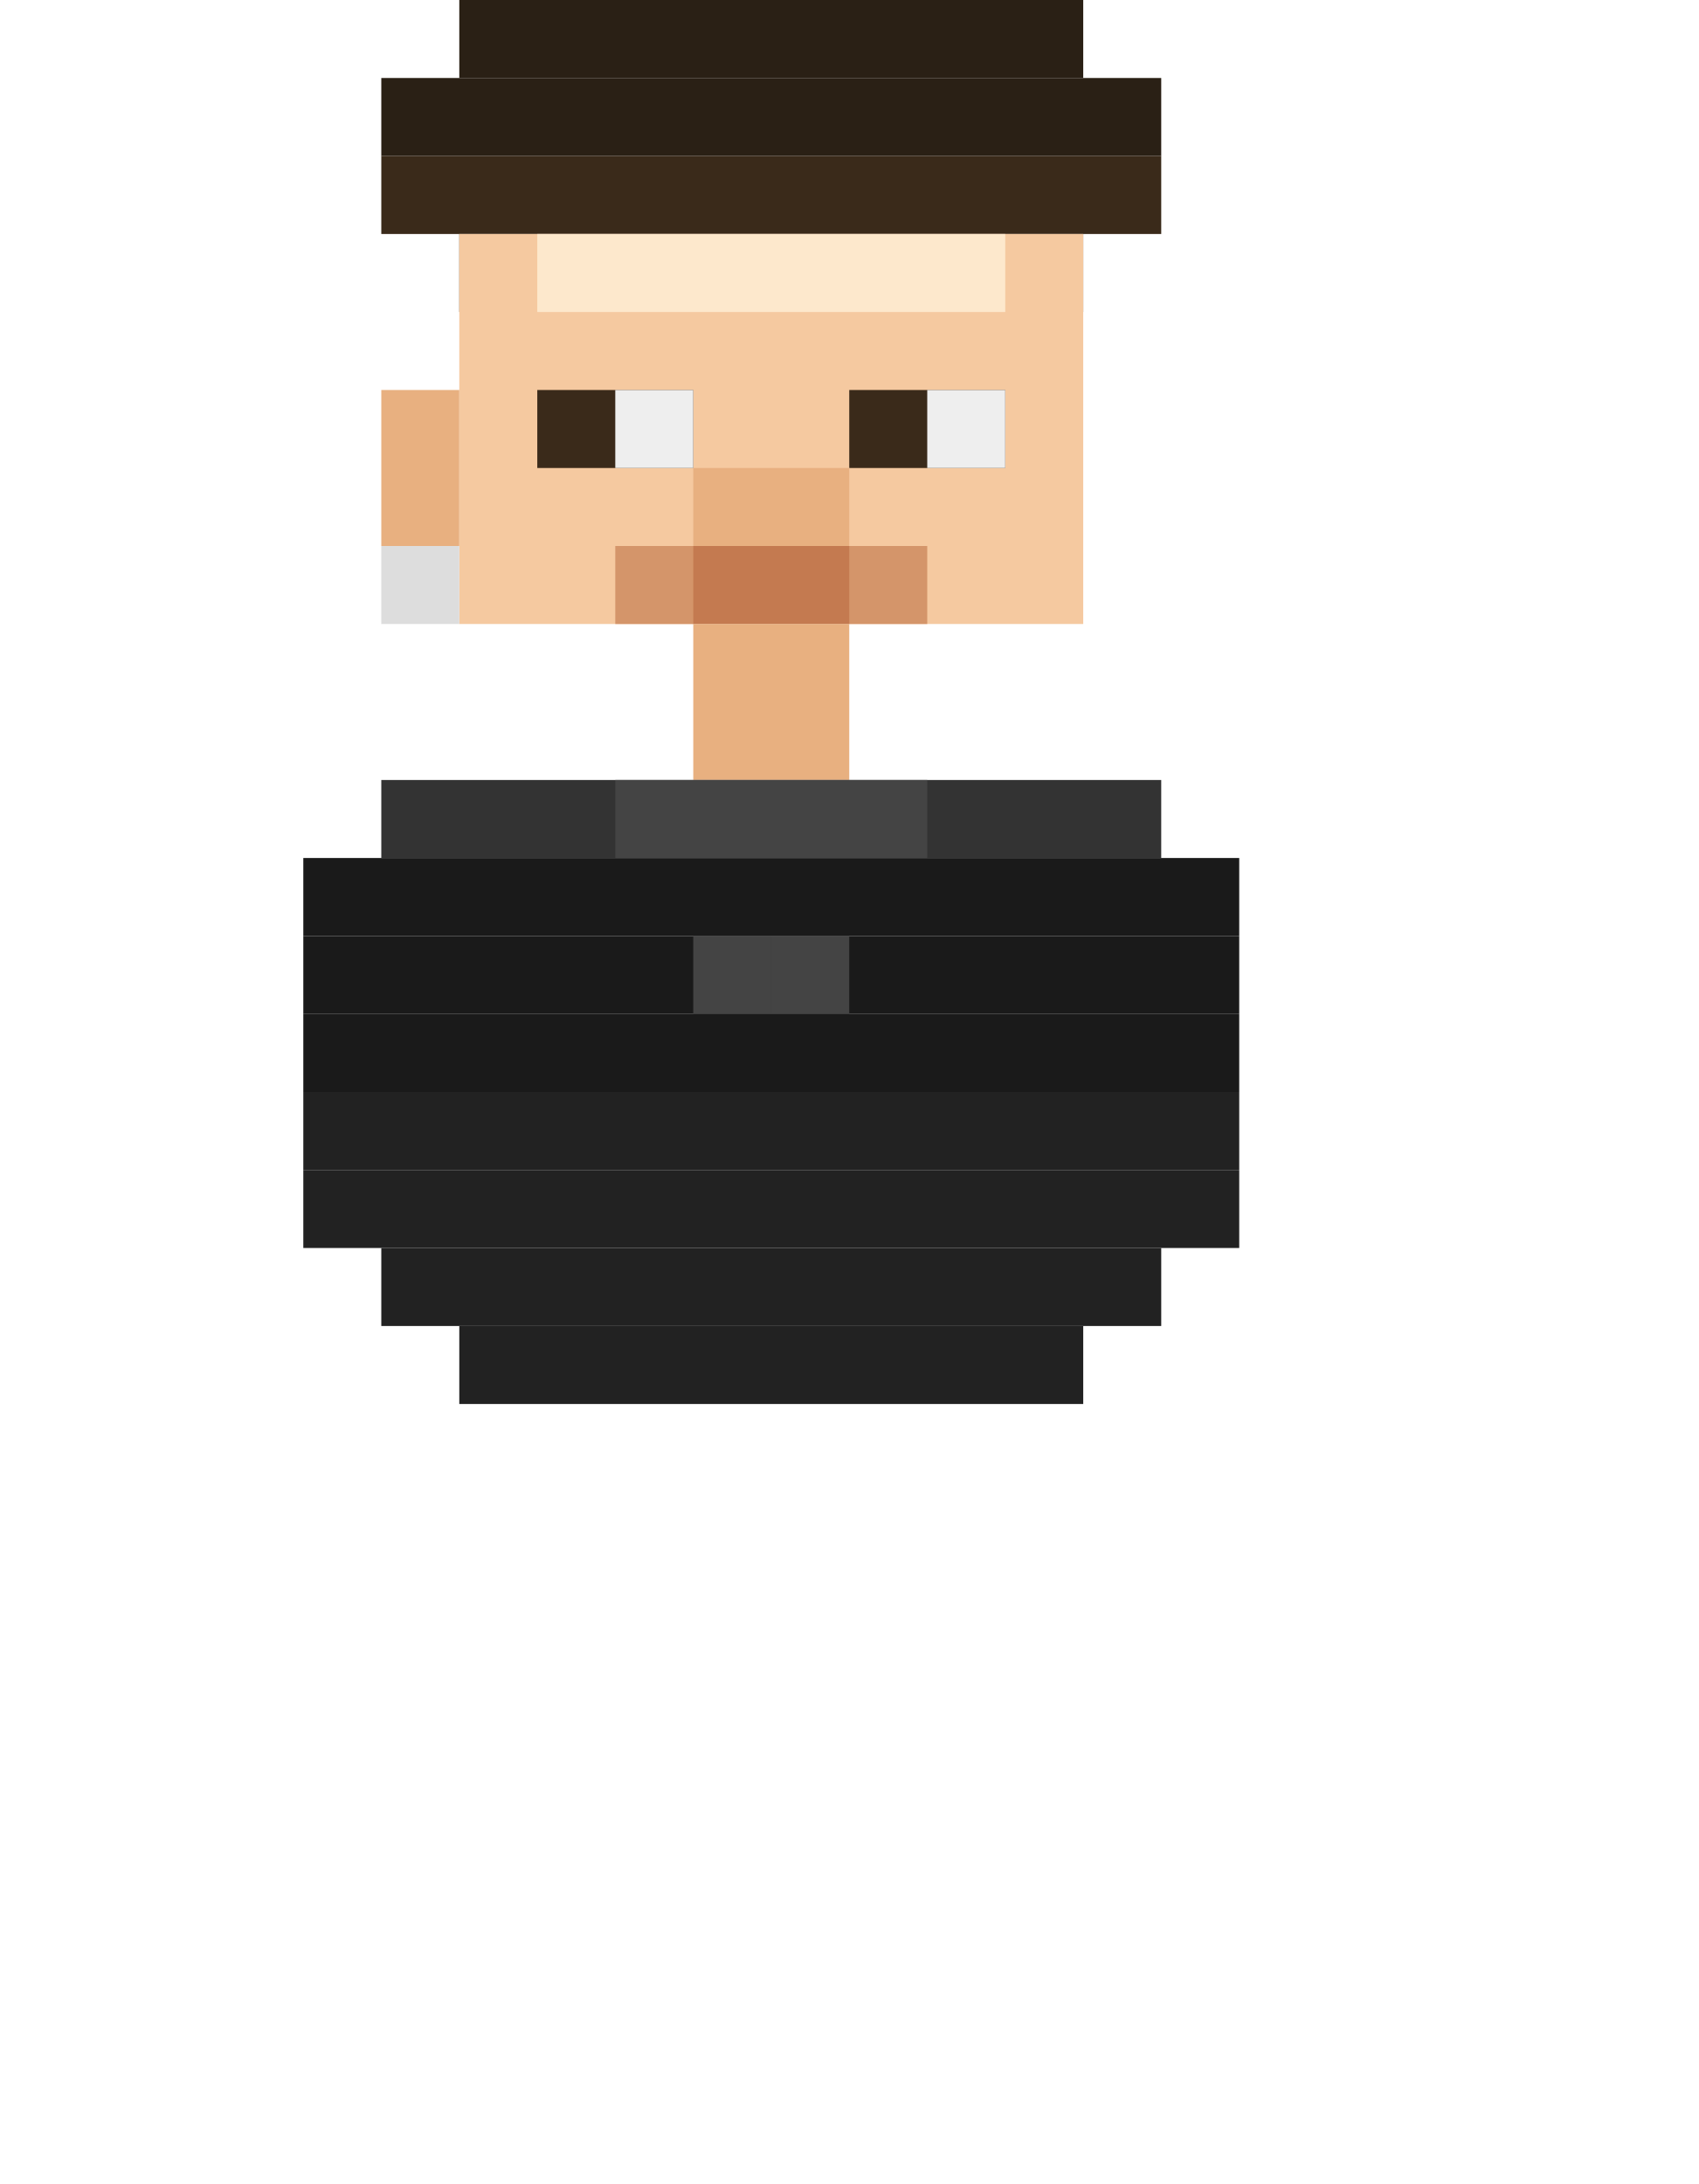
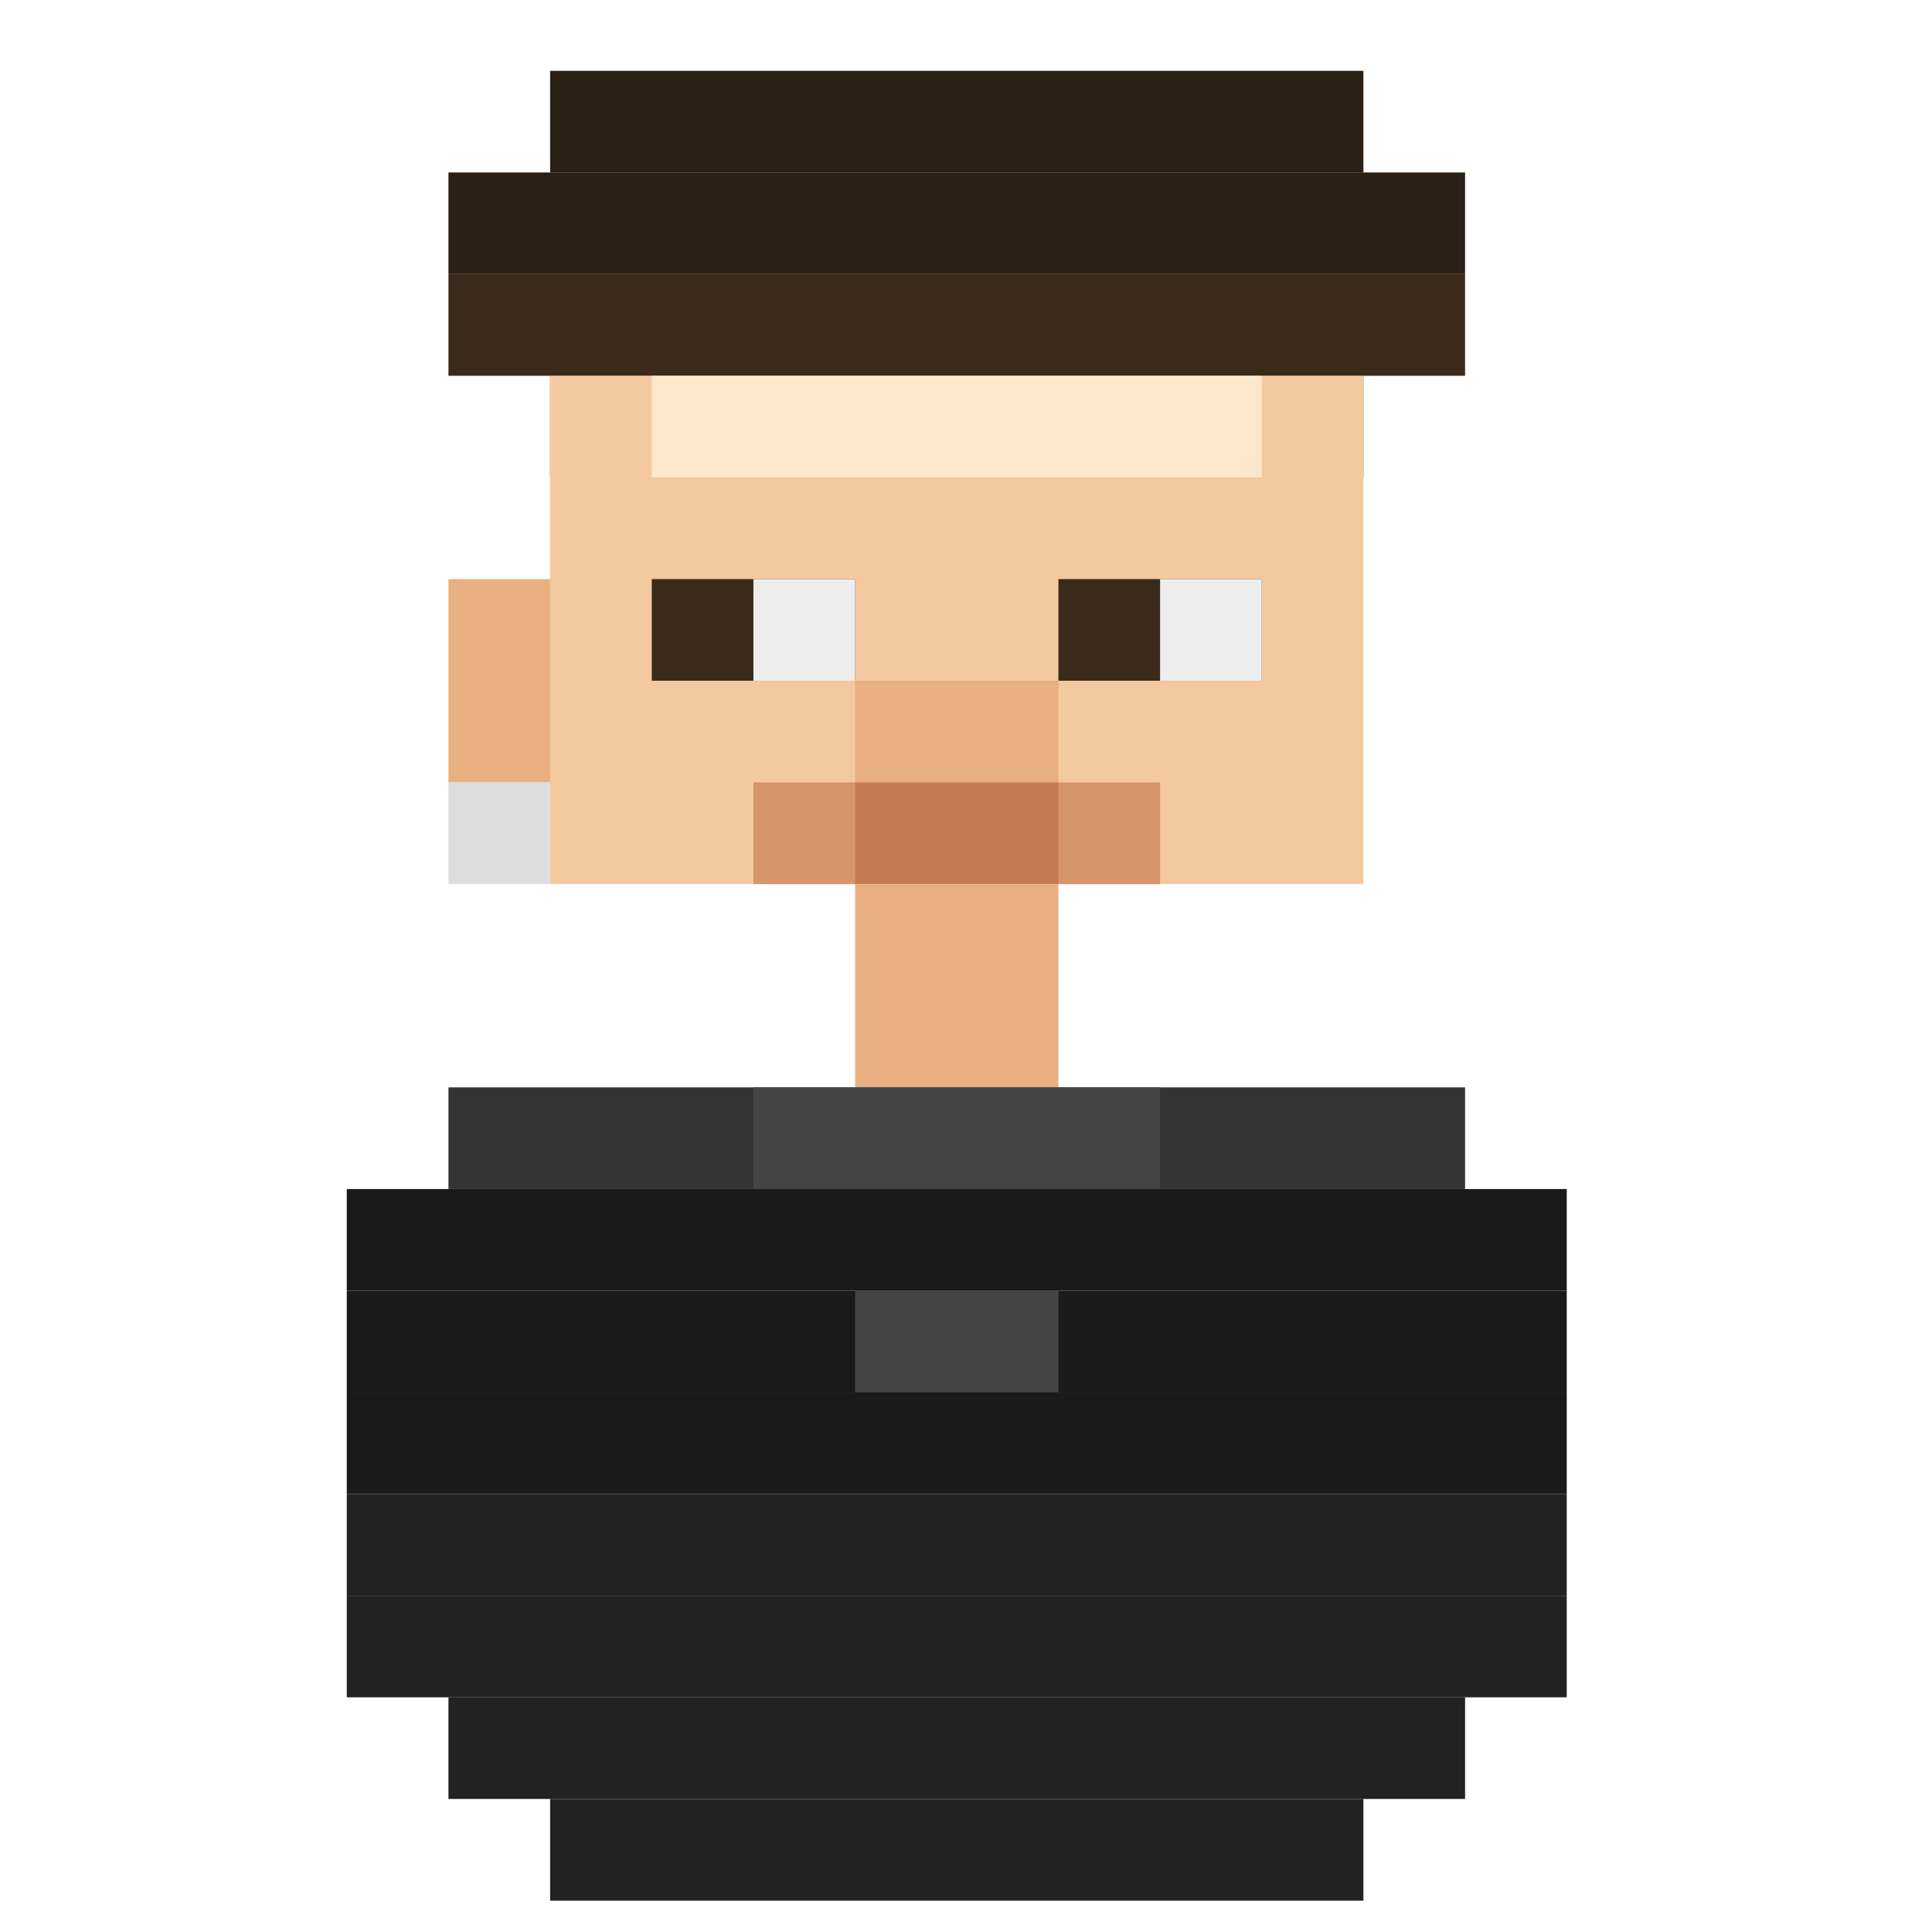
- <svg xmlns="http://www.w3.org/2000/svg" width="280" height="560" viewBox="0 0 14 28" style="image-rendering:pixelated; width:280px; height:360px; display:block;">
-   <rect x="2" y="0" width="8" height="1" fill="#2a2015" style="fill:rgb(42, 32, 21);stroke:none;color:rgb(255, 255, 255);stroke-width:1px;stroke-linecap:butt;stroke-linejoin:miter;opacity:1;font-family:&quot;Anthropic Sans&quot;, -apple-system, BlinkMacSystemFont, &quot;Segoe UI&quot;, sans-serif;font-size:16px;font-weight:400;text-anchor:start;dominant-baseline:auto" />
-   <rect x="1" y="1" width="10" height="1" fill="#2a2015" style="fill:rgb(42, 32, 21);stroke:none;color:rgb(255, 255, 255);stroke-width:1px;stroke-linecap:butt;stroke-linejoin:miter;opacity:1;font-family:&quot;Anthropic Sans&quot;, -apple-system, BlinkMacSystemFont, &quot;Segoe UI&quot;, sans-serif;font-size:16px;font-weight:400;text-anchor:start;dominant-baseline:auto" />
-   <rect x="1" y="2" width="10" height="1" fill="#3a2a1a" style="fill:rgb(58, 42, 26);stroke:none;color:rgb(255, 255, 255);stroke-width:1px;stroke-linecap:butt;stroke-linejoin:miter;opacity:1;font-family:&quot;Anthropic Sans&quot;, -apple-system, BlinkMacSystemFont, &quot;Segoe UI&quot;, sans-serif;font-size:16px;font-weight:400;text-anchor:start;dominant-baseline:auto" />
-   <rect x="2" y="3" width="8" height="1" fill="#4a3828" style="fill:rgb(74, 56, 40);stroke:none;color:rgb(255, 255, 255);stroke-width:1px;stroke-linecap:butt;stroke-linejoin:miter;opacity:1;font-family:&quot;Anthropic Sans&quot;, -apple-system, BlinkMacSystemFont, &quot;Segoe UI&quot;, sans-serif;font-size:16px;font-weight:400;text-anchor:start;dominant-baseline:auto" />
-   <rect x="2" y="3" width="8" height="5" fill="#f5c9a0" style="fill:rgb(245, 201, 160);stroke:none;color:rgb(255, 255, 255);stroke-width:1px;stroke-linecap:butt;stroke-linejoin:miter;opacity:1;font-family:&quot;Anthropic Sans&quot;, -apple-system, BlinkMacSystemFont, &quot;Segoe UI&quot;, sans-serif;font-size:16px;font-weight:400;text-anchor:start;dominant-baseline:auto" />
-   <rect x="3" y="3" width="6" height="1" fill="#fde8cc" style="fill:rgb(253, 232, 204);stroke:none;color:rgb(255, 255, 255);stroke-width:1px;stroke-linecap:butt;stroke-linejoin:miter;opacity:1;font-family:&quot;Anthropic Sans&quot;, -apple-system, BlinkMacSystemFont, &quot;Segoe UI&quot;, sans-serif;font-size:16px;font-weight:400;text-anchor:start;dominant-baseline:auto" />
-   <rect x="3" y="5" width="2" height="1" fill="#3a2a1a" style="fill:rgb(58, 42, 26);stroke:none;color:rgb(255, 255, 255);stroke-width:1px;stroke-linecap:butt;stroke-linejoin:miter;opacity:1;font-family:&quot;Anthropic Sans&quot;, -apple-system, BlinkMacSystemFont, &quot;Segoe UI&quot;, sans-serif;font-size:16px;font-weight:400;text-anchor:start;dominant-baseline:auto" />
-   <rect x="7" y="5" width="2" height="1" fill="#3a2a1a" style="fill:rgb(58, 42, 26);stroke:none;color:rgb(255, 255, 255);stroke-width:1px;stroke-linecap:butt;stroke-linejoin:miter;opacity:1;font-family:&quot;Anthropic Sans&quot;, -apple-system, BlinkMacSystemFont, &quot;Segoe UI&quot;, sans-serif;font-size:16px;font-weight:400;text-anchor:start;dominant-baseline:auto" />
-   <rect x="4" y="5" width="1" height="1" fill="#eeeeee" style="fill:rgb(238, 238, 238);stroke:none;color:rgb(255, 255, 255);stroke-width:1px;stroke-linecap:butt;stroke-linejoin:miter;opacity:1;font-family:&quot;Anthropic Sans&quot;, -apple-system, BlinkMacSystemFont, &quot;Segoe UI&quot;, sans-serif;font-size:16px;font-weight:400;text-anchor:start;dominant-baseline:auto" />
-   <rect x="8" y="5" width="1" height="1" fill="#eeeeee" style="fill:rgb(238, 238, 238);stroke:none;color:rgb(255, 255, 255);stroke-width:1px;stroke-linecap:butt;stroke-linejoin:miter;opacity:1;font-family:&quot;Anthropic Sans&quot;, -apple-system, BlinkMacSystemFont, &quot;Segoe UI&quot;, sans-serif;font-size:16px;font-weight:400;text-anchor:start;dominant-baseline:auto" />
-   <rect x="5" y="6" width="2" height="1" fill="#e8b080" style="fill:rgb(232, 176, 128);stroke:none;color:rgb(255, 255, 255);stroke-width:1px;stroke-linecap:butt;stroke-linejoin:miter;opacity:1;font-family:&quot;Anthropic Sans&quot;, -apple-system, BlinkMacSystemFont, &quot;Segoe UI&quot;, sans-serif;font-size:16px;font-weight:400;text-anchor:start;dominant-baseline:auto" />
-   <rect x="4" y="7" width="4" height="1" fill="#d4956a" style="fill:rgb(212, 149, 106);stroke:none;color:rgb(255, 255, 255);stroke-width:1px;stroke-linecap:butt;stroke-linejoin:miter;opacity:1;font-family:&quot;Anthropic Sans&quot;, -apple-system, BlinkMacSystemFont, &quot;Segoe UI&quot;, sans-serif;font-size:16px;font-weight:400;text-anchor:start;dominant-baseline:auto" />
-   <rect x="5" y="7" width="2" height="1" fill="#c47a50" style="fill:rgb(196, 122, 80);stroke:none;color:rgb(255, 255, 255);stroke-width:1px;stroke-linecap:butt;stroke-linejoin:miter;opacity:1;font-family:&quot;Anthropic Sans&quot;, -apple-system, BlinkMacSystemFont, &quot;Segoe UI&quot;, sans-serif;font-size:16px;font-weight:400;text-anchor:start;dominant-baseline:auto" />
-   <rect x="1" y="5" width="1" height="2" fill="#e8b080" style="fill:rgb(232, 176, 128);stroke:none;color:rgb(255, 255, 255);stroke-width:1px;stroke-linecap:butt;stroke-linejoin:miter;opacity:1;font-family:&quot;Anthropic Sans&quot;, -apple-system, BlinkMacSystemFont, &quot;Segoe UI&quot;, sans-serif;font-size:16px;font-weight:400;text-anchor:start;dominant-baseline:auto" />
-   <rect x="1" y="7" width="1" height="1" fill="#dddddd" style="fill:rgb(221, 221, 221);stroke:none;color:rgb(255, 255, 255);stroke-width:1px;stroke-linecap:butt;stroke-linejoin:miter;opacity:1;font-family:&quot;Anthropic Sans&quot;, -apple-system, BlinkMacSystemFont, &quot;Segoe UI&quot;, sans-serif;font-size:16px;font-weight:400;text-anchor:start;dominant-baseline:auto" />
-   <rect x="5" y="8" width="2" height="2" fill="#e8b080" style="fill:rgb(232, 176, 128);stroke:none;color:rgb(255, 255, 255);stroke-width:1px;stroke-linecap:butt;stroke-linejoin:miter;opacity:1;font-family:&quot;Anthropic Sans&quot;, -apple-system, BlinkMacSystemFont, &quot;Segoe UI&quot;, sans-serif;font-size:16px;font-weight:400;text-anchor:start;dominant-baseline:auto" />
-   <rect x="1" y="10" width="10" height="1" fill="#333333" style="fill:rgb(51, 51, 51);stroke:none;color:rgb(255, 255, 255);stroke-width:1px;stroke-linecap:butt;stroke-linejoin:miter;opacity:1;font-family:&quot;Anthropic Sans&quot;, -apple-system, BlinkMacSystemFont, &quot;Segoe UI&quot;, sans-serif;font-size:16px;font-weight:400;text-anchor:start;dominant-baseline:auto" />
-   <rect x="0" y="11" width="12" height="1" fill="#1a1a1a" style="fill:rgb(26, 26, 26);stroke:none;color:rgb(255, 255, 255);stroke-width:1px;stroke-linecap:butt;stroke-linejoin:miter;opacity:1;font-family:&quot;Anthropic Sans&quot;, -apple-system, BlinkMacSystemFont, &quot;Segoe UI&quot;, sans-serif;font-size:16px;font-weight:400;text-anchor:start;dominant-baseline:auto" />
-   <rect x="0" y="12" width="12" height="1" fill="#1a1a1a" style="fill:rgb(26, 26, 26);stroke:none;color:rgb(255, 255, 255);stroke-width:1px;stroke-linecap:butt;stroke-linejoin:miter;opacity:1;font-family:&quot;Anthropic Sans&quot;, -apple-system, BlinkMacSystemFont, &quot;Segoe UI&quot;, sans-serif;font-size:16px;font-weight:400;text-anchor:start;dominant-baseline:auto" />
-   <rect x="5" y="12" width="1" height="1" fill="#444444" style="fill:rgb(68, 68, 68);stroke:none;color:rgb(255, 255, 255);stroke-width:1px;stroke-linecap:butt;stroke-linejoin:miter;opacity:1;font-family:&quot;Anthropic Sans&quot;, -apple-system, BlinkMacSystemFont, &quot;Segoe UI&quot;, sans-serif;font-size:16px;font-weight:400;text-anchor:start;dominant-baseline:auto" />
-   <rect x="6" y="12" width="1" height="1" fill="#444444" style="fill:rgb(68, 68, 68);stroke:none;color:rgb(255, 255, 255);stroke-width:1px;stroke-linecap:butt;stroke-linejoin:miter;opacity:1;font-family:&quot;Anthropic Sans&quot;, -apple-system, BlinkMacSystemFont, &quot;Segoe UI&quot;, sans-serif;font-size:16px;font-weight:400;text-anchor:start;dominant-baseline:auto" />
-   <rect x="0" y="13" width="12" height="1" fill="#1a1a1a" style="fill:rgb(26, 26, 26);stroke:none;color:rgb(255, 255, 255);stroke-width:1px;stroke-linecap:butt;stroke-linejoin:miter;opacity:1;font-family:&quot;Anthropic Sans&quot;, -apple-system, BlinkMacSystemFont, &quot;Segoe UI&quot;, sans-serif;font-size:16px;font-weight:400;text-anchor:start;dominant-baseline:auto" />
-   <rect x="0" y="14" width="12" height="1" fill="#222222" style="fill:rgb(34, 34, 34);stroke:none;color:rgb(255, 255, 255);stroke-width:1px;stroke-linecap:butt;stroke-linejoin:miter;opacity:1;font-family:&quot;Anthropic Sans&quot;, -apple-system, BlinkMacSystemFont, &quot;Segoe UI&quot;, sans-serif;font-size:16px;font-weight:400;text-anchor:start;dominant-baseline:auto" />
-   <rect x="0" y="15" width="12" height="1" fill="#222222" style="fill:rgb(34, 34, 34);stroke:none;color:rgb(255, 255, 255);stroke-width:1px;stroke-linecap:butt;stroke-linejoin:miter;opacity:1;font-family:&quot;Anthropic Sans&quot;, -apple-system, BlinkMacSystemFont, &quot;Segoe UI&quot;, sans-serif;font-size:16px;font-weight:400;text-anchor:start;dominant-baseline:auto" />
-   <rect x="1" y="16" width="10" height="1" fill="#222222" style="fill:rgb(34, 34, 34);stroke:none;color:rgb(255, 255, 255);stroke-width:1px;stroke-linecap:butt;stroke-linejoin:miter;opacity:1;font-family:&quot;Anthropic Sans&quot;, -apple-system, BlinkMacSystemFont, &quot;Segoe UI&quot;, sans-serif;font-size:16px;font-weight:400;text-anchor:start;dominant-baseline:auto" />
-   <rect x="2" y="17" width="8" height="1" fill="#222222" style="fill:rgb(34, 34, 34);stroke:none;color:rgb(255, 255, 255);stroke-width:1px;stroke-linecap:butt;stroke-linejoin:miter;opacity:1;font-family:&quot;Anthropic Sans&quot;, -apple-system, BlinkMacSystemFont, &quot;Segoe UI&quot;, sans-serif;font-size:16px;font-weight:400;text-anchor:start;dominant-baseline:auto" />
-   <rect x="4" y="10" width="4" height="1" fill="#444444" style="fill:rgb(68, 68, 68);stroke:none;color:rgb(255, 255, 255);stroke-width:1px;stroke-linecap:butt;stroke-linejoin:miter;opacity:1;font-family:&quot;Anthropic Sans&quot;, -apple-system, BlinkMacSystemFont, &quot;Segoe UI&quot;, sans-serif;font-size:16px;font-weight:400;text-anchor:start;dominant-baseline:auto" />
+ <svg xmlns="http://www.w3.org/2000/svg" width="385" height="384" xml:space="preserve" overflow="hidden">
+   <g transform="translate(-191 -160)">
+     <g>
+       <g>
+         <path d="M40.517 0 202.587 0 202.587 20.259 40.517 20.259Z" fill="#2A2015" transform="matrix(1 0 0 1.00013 260.107 174.115)" />
+         <path d="M20.259 20.259 222.846 20.259 222.846 40.517 20.259 40.517Z" fill="#2A2015" transform="matrix(1 0 0 1.00013 260.107 174.115)" />
+         <path d="M20.259 40.517 222.846 40.517 222.846 60.776 20.259 60.776Z" fill="#3A2A1A" transform="matrix(1 0 0 1.00013 260.107 174.115)" />
+         <path d="M40.517 60.776 202.587 60.776 202.587 81.035 40.517 81.035Z" fill="#4A3828" transform="matrix(1 0 0 1.00013 260.107 174.115)" />
+         <path d="M40.517 60.776 202.587 60.776 202.587 162.07 40.517 162.07Z" fill="#F5C9A0" transform="matrix(1 0 0 1.00013 260.107 174.115)" />
+         <path d="M60.776 60.776 182.329 60.776 182.329 81.035 60.776 81.035Z" fill="#FDE8CC" transform="matrix(1 0 0 1.00013 260.107 174.115)" />
+         <path d="M60.776 101.294 101.294 101.294 101.294 121.552 60.776 121.552Z" fill="#3A2A1A" transform="matrix(1 0 0 1.00013 260.107 174.115)" />
+         <path d="M141.811 101.294 182.329 101.294 182.329 121.552 141.811 121.552Z" fill="#3A2A1A" transform="matrix(1 0 0 1.00013 260.107 174.115)" />
+         <path d="M81.035 101.294 101.294 101.294 101.294 121.552 81.035 121.552Z" fill="#EEEEEE" transform="matrix(1 0 0 1.00013 260.107 174.115)" />
+         <path d="M162.07 101.294 182.329 101.294 182.329 121.552 162.07 121.552Z" fill="#EEEEEE" transform="matrix(1 0 0 1.00013 260.107 174.115)" />
+         <path d="M101.294 121.552 141.811 121.552 141.811 141.811 101.294 141.811Z" fill="#E8B080" transform="matrix(1 0 0 1.00013 260.107 174.115)" />
+         <path d="M81.035 141.811 162.07 141.811 162.07 162.07 81.035 162.07Z" fill="#D4956A" transform="matrix(1 0 0 1.00013 260.107 174.115)" />
+         <path d="M101.294 141.811 141.811 141.811 141.811 162.07 101.294 162.07Z" fill="#C47A50" transform="matrix(1 0 0 1.00013 260.107 174.115)" />
+         <path d="M20.259 101.294 40.517 101.294 40.517 141.811 20.259 141.811Z" fill="#E8B080" transform="matrix(1 0 0 1.00013 260.107 174.115)" />
+         <path d="M20.259 141.811 40.517 141.811 40.517 162.07 20.259 162.07Z" fill="#DDDDDD" transform="matrix(1 0 0 1.00013 260.107 174.115)" />
+         <path d="M101.294 162.07 141.811 162.07 141.811 202.587 101.294 202.587Z" fill="#E8B080" transform="matrix(1 0 0 1.00013 260.107 174.115)" />
+         <path d="M20.259 202.587 222.846 202.587 222.846 222.846 20.259 222.846Z" fill="#333333" transform="matrix(1 0 0 1.00013 260.107 174.115)" />
+         <path d="M0 222.846 243.105 222.846 243.105 243.105 0 243.105Z" fill="#1A1A1A" transform="matrix(1 0 0 1.00013 260.107 174.115)" />
+         <path d="M0 243.105 243.105 243.105 243.105 263.363 0 263.363Z" fill="#1A1A1A" transform="matrix(1 0 0 1.00013 260.107 174.115)" />
+         <path d="M101.294 243.105 121.552 243.105 121.552 263.363 101.294 263.363Z" fill="#444444" transform="matrix(1 0 0 1.00013 260.107 174.115)" />
+         <path d="M121.552 243.105 141.811 243.105 141.811 263.363 121.552 263.363Z" fill="#444444" transform="matrix(1 0 0 1.00013 260.107 174.115)" />
+         <path d="M0 263.363 243.105 263.363 243.105 283.622 0 283.622Z" fill="#1A1A1A" transform="matrix(1 0 0 1.00013 260.107 174.115)" />
+         <path d="M0 283.622 243.105 283.622 243.105 303.881 0 303.881Z" fill="#222222" transform="matrix(1 0 0 1.00013 260.107 174.115)" />
+         <path d="M0 303.881 243.105 303.881 243.105 324.14 0 324.14Z" fill="#222222" transform="matrix(1 0 0 1.00013 260.107 174.115)" />
+         <path d="M20.259 324.14 222.846 324.14 222.846 344.398 20.259 344.398Z" fill="#222222" transform="matrix(1 0 0 1.00013 260.107 174.115)" />
+         <path d="M40.517 344.398 202.587 344.398 202.587 364.657 40.517 364.657Z" fill="#222222" transform="matrix(1 0 0 1.00013 260.107 174.115)" />
+         <path d="M81.035 202.587 162.07 202.587 162.07 222.846 81.035 222.846Z" fill="#444444" transform="matrix(1 0 0 1.00013 260.107 174.115)" />
+       </g>
+     </g>
+   </g>
</svg>
